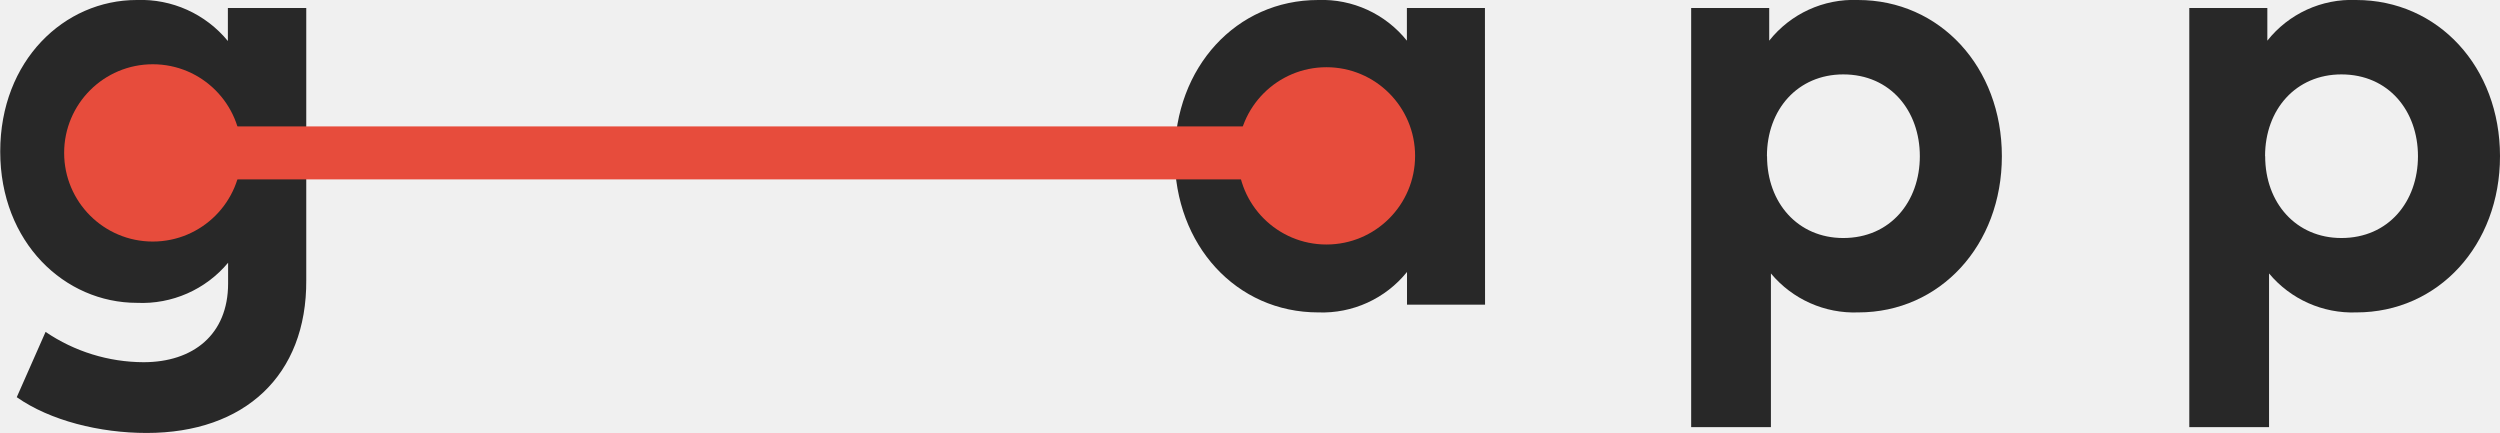
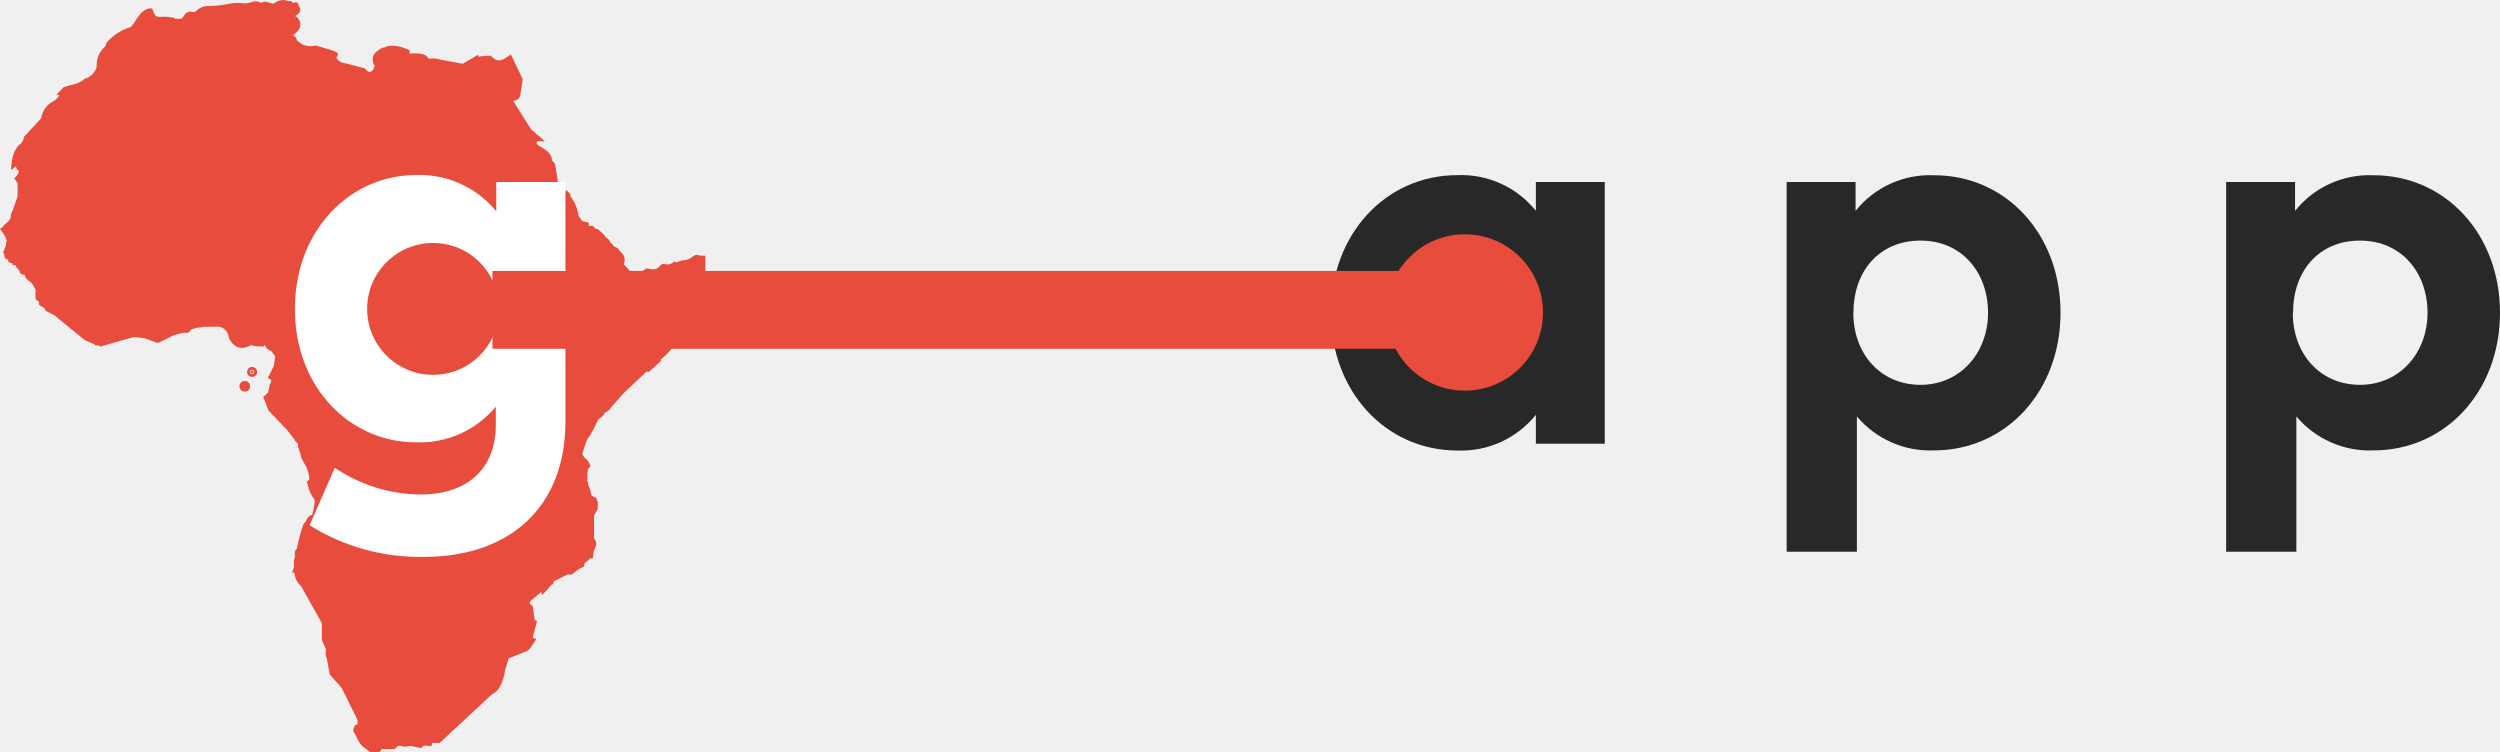
- <svg xmlns="http://www.w3.org/2000/svg" viewBox="0 0 219.42 38">
-   <defs>
-     <style>.cls-1{fill:#282828;}.cls-2{fill:none;stroke:#e74c3c;stroke-miterlimit:10;stroke-width:4.65px;}.cls-3{fill:#e74c3c;}</style>
-   </defs>
-   <g id="Layer_2" data-name="Layer 2">
-     <g id="Content">
-       <path class="cls-1" d="M130.34,26.74h-6.85V23.87a9.55,9.55,0,0,1-7.79,3.55c-7.18,0-12.6-5.89-12.6-13.71S108.52,0,115.69,0a9.53,9.53,0,0,1,7.79,3.57V.7h6.85Zm-20.07-13c0,4,2.6,7.18,6.72,7.18s6.72-3.06,6.72-7.18S121,6.53,117,6.53,110.26,9.73,110.26,13.71Z" />
-       <path class="cls-1" d="M175.7,13.71c0,7.82-5.43,13.71-12.6,13.71A9.52,9.52,0,0,1,155.43,24V37.49h-7V.7h6.85V3.57A9.45,9.45,0,0,1,163.07,0C170.27,0,175.7,5.89,175.7,13.71Zm-20.61,0c0,4.11,2.72,7.18,6.69,7.18,4.14,0,6.72-3.2,6.72-7.18s-2.58-7.18-6.72-7.18C157.8,6.53,155.08,9.59,155.08,13.71Z" />
-       <path class="cls-1" d="M219.42,13.71c0,7.82-5.43,13.71-12.6,13.71A9.53,9.53,0,0,1,199.15,24V37.49h-7V.7H199V3.57A9.44,9.44,0,0,1,206.79,0C214,0,219.42,5.89,219.42,13.71Zm-20.61,0c0,4.11,2.72,7.18,6.69,7.18,4.14,0,6.72-3.2,6.72-7.18s-2.58-7.18-6.72-7.18C201.52,6.53,198.8,9.59,198.8,13.71Z" />
-       <path class="cls-1" d="M20,3.6V.7h6.88V24.59C26.93,32.95,21.47,38,12.87,38c-4.11,0-8.47-1.08-11.4-3.14L4,29.13a15.39,15.39,0,0,0,8.6,2.66c4.35,0,7.42-2.42,7.42-6.91V23.06a9.83,9.83,0,0,1-8,3.52c-6.34,0-12-5.29-12-13.28S5.64,0,12,0A9.87,9.87,0,0,1,20,3.6ZM7.2,13.3c0,3.76,2.55,6.83,6.56,6.83s6.53-3,6.53-6.83-2.63-6.85-6.53-6.85S7.2,9.51,7.2,13.3Z" />
-       <line class="cls-2" x1="19.67" y1="13.42" x2="117" y2="13.42" />
-       <circle class="cls-3" cx="116.42" cy="13.68" r="7.78" />
-       <circle class="cls-3" cx="13.41" cy="13.42" r="7.78" />
-     </g>
-   </g>
+ <svg xmlns="http://www.w3.org/2000/svg" viewBox="0 0 210.42 63.26">
+   <circle cx="20.6" cy="32.51" r="0.45" fill="#e74c3c" />
+   <circle cx="21.22" cy="31.3" r="0.12" fill="#e74c3c" />
+   <path d="M21.22,30.88a.42.42,0,1,0,.42.42A.42.42,0,0,0,21.22,30.88Zm0,.6a.18.18,0,1,1,.18-.18A.18.18,0,0,1,21.22,31.48Z" fill="#e74c3c" />
+   <path d="M59.36,22.71c0-.08,0-.16,0-.24l0-.17h0v-.78l-.32,0-.09,0a.6.6,0,0,0-.64.06,1.12,1.12,0,0,1-.67.31,2.19,2.19,0,0,0-.57.14c-.07,0-.16.06-.15.07L56.75,22l-.13.11a.72.72,0,0,1-.72.1l-.16,0-.23.21c-.21.2-.35.34-1,.18l-.13,0-.64.46c-.42.1-.6-.09-.9-.46l-.15-.17v0l-.11-.09-.09-.09,0,0,.05-.1a.9.9,0,0,0-.37-1,.73.73,0,0,0-.5-.41.68.68,0,0,0-.3-.32A.58.58,0,0,0,51,20a1.78,1.78,0,0,0-.44-.5l-.14-.13-.14-.11-.16,0a.69.69,0,0,1-.12-.14l-.07-.09L49.55,19l0-.1,0-.17L49,18.61l-.31-.45a3.37,3.37,0,0,0-.65-1.6L48,16.44l0-.05,0-.05L47.68,16l-.07.16a1.23,1.23,0,0,0-.57-.39h0l-.33-2-.25-.26c0-.59-.5-.88-.86-1.09a2.48,2.48,0,0,1-.42-.29l0-.24.69,0-1.17-1L43.2,8.5h0l.16-.05A.52.52,0,0,0,43.79,8L44,6.68l-1-2.1-.29.2c-.57.4-.92.4-1.31,0l-.1-.1-.83.06-.16.05h0l-.09-.17-1.28.75L37,5a1.93,1.93,0,0,0-.74-.07l-.1,0a.1.1,0,0,1-.11,0c-.14-.41-.75-.43-1.1-.44h-.13a1.66,1.66,0,0,1-.38,0h0l.06-.26-.25-.09C34,4,32.89,3.64,32.35,4L32.22,4c-.3.17-.71.4-.82.76a.88.88,0,0,0,.13.76.63.63,0,0,1-.3.5c-.15.08-.32,0-.51-.23l-.06-.07-.09,0s-1.07-.29-1.67-.43a.8.8,0,0,1-.57-.4s0-.06,0-.07l.1-.13,0-.15c-.06-.19-.06-.19-1.79-.69l-.06,0h-.07a1.68,1.68,0,0,1-1.15-.15.31.31,0,0,0-.08-.09L25,3.42A.54.54,0,0,0,24.71,3l-.07,0c.37-.3.62-.55.63-.82a.78.78,0,0,0-.44-.83h0l0,0c.19-.11.54-.31.43-.65a.48.48,0,0,0-.13-.21l0-.16L25,.2a.36.36,0,0,0-.34.08l0-.06L24.5.09h-.17l-.09,0A1.13,1.13,0,0,0,23.06.3,1.16,1.16,0,0,1,22.6.21a.59.59,0,0,0-.56,0L22,.23l-.06,0a.78.78,0,0,0-.34-.12,1.61,1.61,0,0,0-.47.08,1.45,1.45,0,0,1-.68.08,3.72,3.72,0,0,0-1.34.08,9.9,9.9,0,0,1-1.46.16h0A1.45,1.45,0,0,0,16.43,1a1.17,1.17,0,0,1-.3,0c-.36-.11-.58.23-.69.39l-.06.08a.36.36,0,0,1-.28.11h0l-.16,0-.22,0-.07-.1-.12,0a3.7,3.7,0,0,0-1-.06c-.33,0-.44,0-.63-.44L12.82.71h-.18c-.57,0-1,.62-1.38,1.26L11,2.28A4.21,4.21,0,0,0,9,3.56l-.09.12,0,.15A1,1,0,0,1,8.76,4,2,2,0,0,0,8.14,5.6a1.43,1.43,0,0,1-.89,1l-.07,0a2.52,2.52,0,0,1-.84.47l-.28.07a2.73,2.73,0,0,0-.67.2H5.33l-.05.08,0,0L4.73,8H5a1.28,1.28,0,0,1-.59.56,1.92,1.92,0,0,0-.94,1.39L2,11.54v.09a.81.81,0,0,1-.41.58l-.07.07A2.58,2.58,0,0,0,1,13.54l-.08.78L1.34,14l.1.32.13,0a.48.48,0,0,1-.15.44,1.35,1.35,0,0,0-.13.18L1.2,15l.28.44,0,1.09-.35,1,0,.08a1.26,1.26,0,0,0-.24.65.36.36,0,0,1,0,.12h0a1,1,0,0,1-.3.34,2.08,2.08,0,0,0-.37.39L0,19.26l.18.26a2.1,2.1,0,0,1,.39.76l-.07.17h0l0,.21-.16.4H.35s0,0,0,.07H.24l.12.33h0l.05.27h0l0,0,.08.05a.46.46,0,0,0,.2.07v.17l.17.09a.48.48,0,0,0,.18.05l0,.1.12.06a.32.32,0,0,0,.19,0v0l0,.14.29.32a.34.34,0,0,0,.06.2.35.35,0,0,0,.19.13l0,0v0h.18a.78.78,0,0,0,.45.58s.11.1.16.17l.1.12.21.4,0,.79.1.08.09.07c.11.08.11.08.1.15v.2l.17.09c.18.09.32.17.35.27l0,.11.77.39,2.57,2.1L8,29v.07l.27,0,.32.12v-.09h.08l2.62-.74.85.1,1.07.39.11,0a6.47,6.47,0,0,0,.75-.36A4,4,0,0,1,15.51,28a.44.44,0,0,0,.29,0,.48.48,0,0,0,.28-.27l.43-.13.74-.1h1.23a1,1,0,0,1,.72.66A1.45,1.45,0,0,0,20,29.22a1,1,0,0,0,.35.06,1.58,1.58,0,0,0,.76-.23,2.81,2.81,0,0,0,.87.11h.24l0-.1.08,0a.76.76,0,0,0,.52.48l.34.44-.11.82-.5,1,.29.19-.06.29h-.07l-.13.74-.42.4.44,1.13,1.56,1.64.69.89-.06,0,.29.26v0a.44.44,0,0,1,0,.08.65.65,0,0,0,.1.42l0,.07h0l.08.22.09.36,0,0c.08.16.16.32.24.47a2.74,2.74,0,0,1,.45,1.38l-.22.21.09.29a2.84,2.84,0,0,0,.58,1.23v0a.86.86,0,0,0,0,.17,7.73,7.73,0,0,1-.2,1.08.78.78,0,0,0-.54.57h0a.73.73,0,0,0-.24.31,14.54,14.54,0,0,0-.53,2,.36.36,0,0,0-.16.25,1.91,1.91,0,0,0,0,.43V47l-.08.06,0,.14a1.15,1.15,0,0,0,0,.39v.14l-.15.47.19,0a1.64,1.64,0,0,0,.55,1.12l1.76,3.13,0,1.42.33.75c0,.05,0,.1,0,.16a1.19,1.19,0,0,0,.1.68l.23,1.3,1,1.13,1.34,2.7v.39l-.14,0-.11.16a.5.5,0,0,0-.1.39.41.41,0,0,0,.13.22l.13.27a3,3,0,0,0,.39.67,2,2,0,0,0,.45.37,2.3,2.3,0,0,1,.24.18l.08.07.76.06L32,63.2c.09-.06.13-.14.12-.15l.13,0h.81l.11,0a.41.41,0,0,0,.27-.26,1,1,0,0,1,.39,0,.54.54,0,0,0,.52,0,2,2,0,0,1,.63.08l.36.07.13,0,.1-.08a.21.21,0,0,0,.08-.09,1,1,0,0,1,.37,0l.28.05.08-.29H37l4.39-4.08c.74-.34.94-1.18,1.12-1.93l0-.11.3-1,1.46-.58.07,0a2.18,2.18,0,0,0,.51-.6l.29-.44-.31-.11.37-1.4L45,52.17,44.84,51l-.12-.07c-.14-.09-.14-.16-.14-.18a.34.34,0,0,1,.17-.25l.79-.67.11.24.8-.88h.08l.09-.27,1.15-.57h.36l.08-.06.18-.14a2.36,2.36,0,0,1,.58-.38l.21-.09,0-.25.34-.27.09-.1.06-.07h.24l.06-.63,0,0,.11-.17.12-.41-.06-.23L50,45.31l0-.79v-.14h0l0,0,0-1,.31-.53,0-.09v-.07a2.09,2.09,0,0,0,0-.35l.05,0-.09-.17s0,0,0,0l-.12-.34-.1.06a1.89,1.89,0,0,0-.28-.22,2.7,2.7,0,0,0-.15-.6l-.05-.13a.93.93,0,0,1-.08-.14l.05-.09-.15-.33.05,0,0-.24c0-.39,0-.6.11-.73l.14-.15L49.61,39a1.65,1.65,0,0,0-.35-.44A.94.94,0,0,1,49,38.2L49.41,37a6.71,6.71,0,0,0,.71-1.22l.25-.51a1,1,0,0,0,.53-.53,1,1,0,0,0,.53-.45v0l1.09-1.23,1.88-1.77.22,0,1-.9,0-.14A5,5,0,0,0,56.77,29a5.76,5.76,0,0,1,.87-1.26l.8-2.25a2,2,0,0,0,.37-.6l0-.07c0-.08,0-.11.12-.2l.1-.11.06-.07.08-1,0,0A.85.85,0,0,0,59.36,22.71Z" fill="#e74c3c" />
+   <path d="M135.07,37.35h-5.8V34.92a8.08,8.08,0,0,1-6.59,3c-6.07,0-10.66-5-10.66-11.59s4.59-11.59,10.66-11.59a8.06,8.06,0,0,1,6.59,3V15.32h5.8Zm-17-11c0,3.36,2.2,6.07,5.68,6.07s5.68-2.59,5.68-6.07-2.3-6.07-5.68-6.07S118.09,23,118.09,26.32Z" fill="#282828" />
+   <path d="M173.43,26.32c0,6.62-4.59,11.59-10.66,11.59a8.05,8.05,0,0,1-6.48-2.86V46.44h-5.91V15.32h5.8v2.43a8,8,0,0,1,6.57-3C168.84,14.73,173.43,19.71,173.43,26.32Zm-17.44,0c0,3.48,2.3,6.07,5.66,6.07s5.68-2.71,5.68-6.07-2.18-6.07-5.68-6.07S156,22.85,156,26.32Z" fill="#282828" />
+   <path d="M210.42,26.32c0,6.62-4.59,11.59-10.66,11.59a8.06,8.06,0,0,1-6.48-2.86V46.44h-5.91V15.32h5.8v2.43a8,8,0,0,1,6.57-3C205.82,14.73,210.42,19.71,210.42,26.32Zm-17.44,0c0,3.48,2.3,6.07,5.66,6.07s5.68-2.71,5.68-6.07-2.18-6.07-5.68-6.07S193,22.85,193,26.32Z" fill="#282828" />
+   <path d="M41.77,17.78V15.32h5.82V35.53c0,7.07-4.62,11.34-11.89,11.34a17.41,17.41,0,0,1-9.64-2.66l2.12-4.84a13,13,0,0,0,7.27,2.25c3.68,0,6.28-2,6.28-5.84V34.23a8.31,8.31,0,0,1-6.77,3c-5.37,0-10.14-4.48-10.14-11.23S29.59,14.73,35,14.73A8.35,8.35,0,0,1,41.77,17.78ZM30.9,26A5.54,5.54,0,1,0,42,26,5.54,5.54,0,1,0,30.9,26Z" fill="#fff" />
+   <line x1="41.45" y1="26.08" x2="123.78" y2="26.08" fill="none" stroke="#e74c3c" stroke-miterlimit="10" stroke-width="6.55" />
+   <circle cx="123.29" cy="26.3" r="6.58" fill="#e74c3c" />
</svg>
